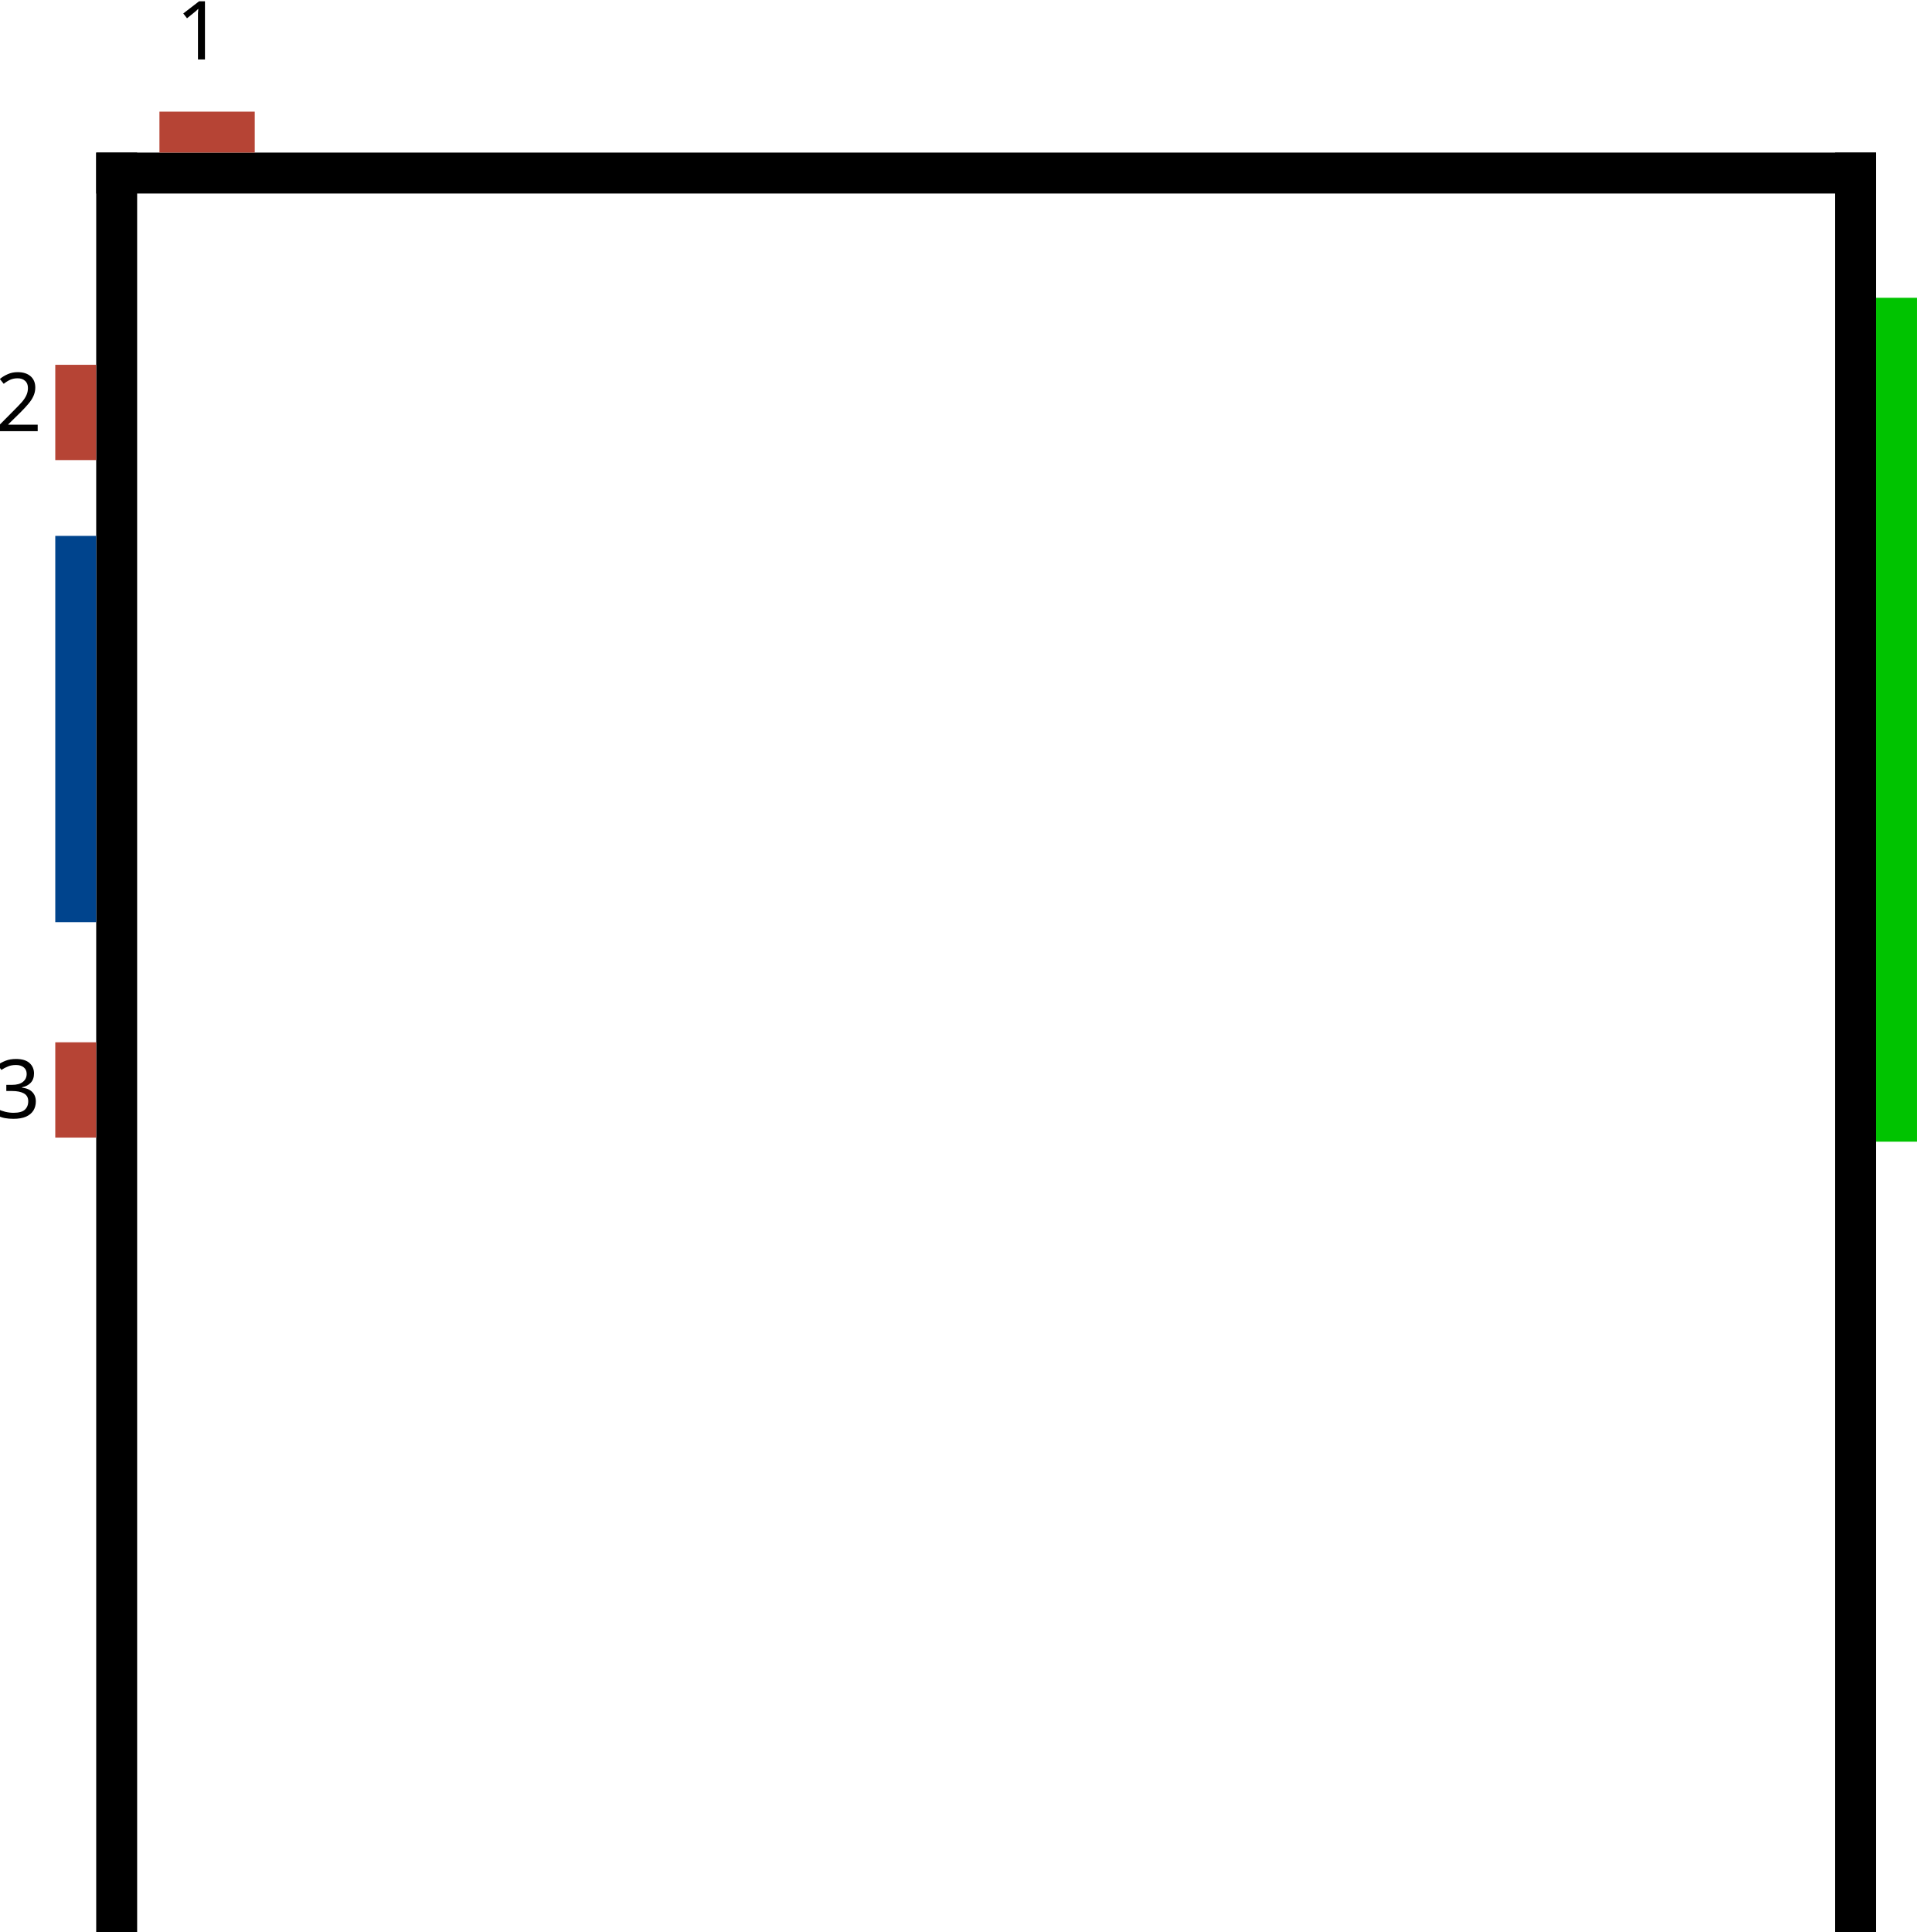
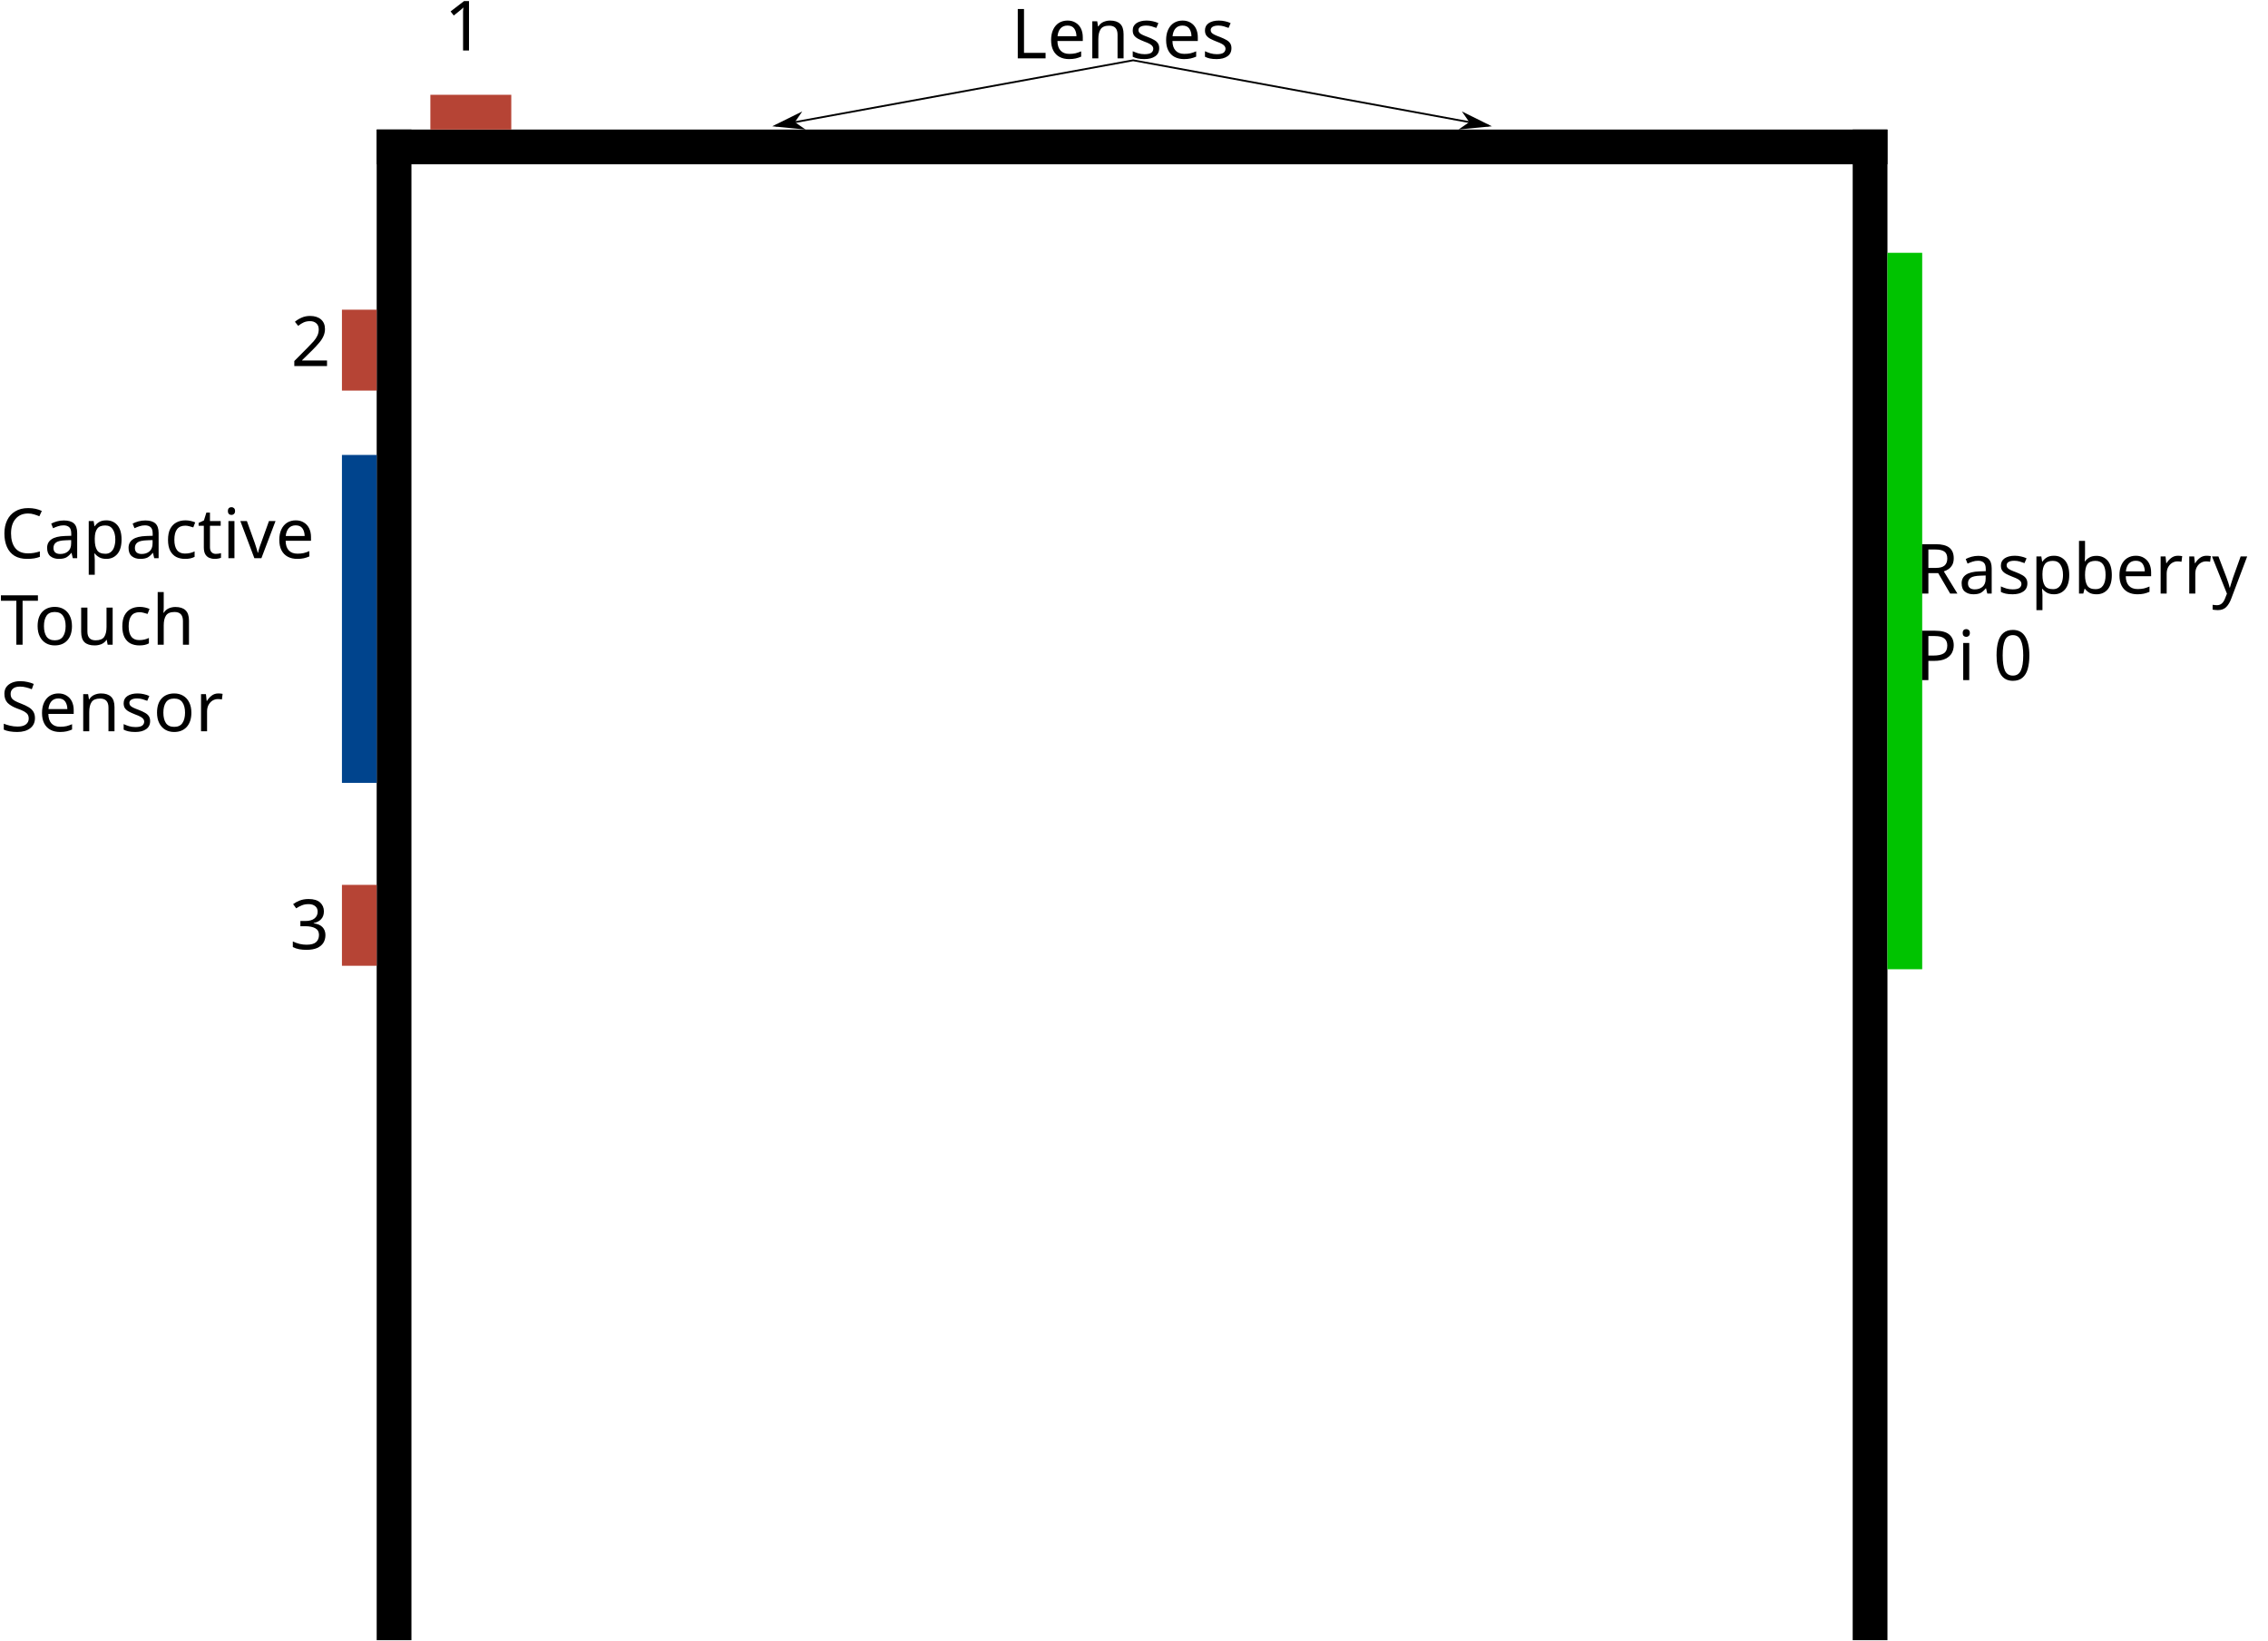
- <svg xmlns="http://www.w3.org/2000/svg" width="248.687mm" height="250.695mm" viewBox="0 0 248.687 250.695" version="1.1" id="svg8">
+ <svg xmlns="http://www.w3.org/2000/svg" width="346.627mm" height="250.695mm" viewBox="0 0 346.627 250.695" version="1.1" id="svg8">
  <defs id="defs2">
-     </defs>
-   <g id="layer1" transform="translate(-42.69991,57.89973)">
+     <marker orient="auto" refY="0" refX="0" id="Arrow1Lend" style="overflow:visible">
+       <path id="path857" d="M 0,0 5,-5 -12.5,0 5,5 Z" style="fill:#000000;fill-opacity:1;fill-rule:evenodd;stroke:#000000;stroke-width:1pt;stroke-opacity:1" transform="matrix(-0.8,0,0,-0.8,-10,0)" />
+     </marker>
+     <marker orient="auto" refY="0" refX="0" id="Arrow1Lstart" style="overflow:visible">
+       <path id="path854" d="M 0,0 5,-5 -12.5,0 5,5 Z" style="fill:#000000;fill-opacity:1;fill-rule:evenodd;stroke:#000000;stroke-width:1pt;stroke-opacity:1" transform="matrix(0.8,0,0,0.8,10,0)" />
+     </marker>
+   </defs>
+   <g id="layer1" transform="translate(2.389907,57.89973)">
    <rect style="fill:#000000;fill-opacity:1;fill-rule:evenodd;stroke:none;stroke-width:2;stroke-miterlimit:4;stroke-dasharray:none;stroke-opacity:1" id="rect844" width="230.895" height="5.311" x="-38.1" y="-286.076" transform="rotate(90)" />
    <rect style="fill:#000000;fill-opacity:1;fill-rule:evenodd;stroke:none;stroke-width:2;stroke-miterlimit:4;stroke-dasharray:none;stroke-opacity:1" id="rect844-3" width="230.895" height="5.311" x="-286.076" y="32.789" transform="scale(-1)" />
    <rect style="fill:#000000;fill-opacity:1;fill-rule:evenodd;stroke:none;stroke-width:2;stroke-miterlimit:4;stroke-dasharray:none;stroke-opacity:1" id="rect844-6" width="230.895" height="5.311" x="-38.1" y="-60.492" transform="rotate(90)" />
    <rect style="fill:#00c300;fill-opacity:1;fill-rule:evenodd;stroke:none;stroke-width:1.377;stroke-miterlimit:4;stroke-dasharray:none;stroke-opacity:1" id="rect844-7" width="109.504" height="5.311" x="-19.259" y="-291.387" transform="rotate(90)" />
    <rect style="fill:#00448d;fill-opacity:1;fill-rule:evenodd;stroke:none;stroke-width:0.932;stroke-miterlimit:4;stroke-dasharray:none;stroke-opacity:1" id="rect844-7-5" width="50.124" height="5.311" x="11.636" y="-55.181" transform="rotate(90)" />
    <rect style="fill:#b64435;fill-opacity:1;fill-rule:evenodd;stroke:none;stroke-width:0.463;stroke-miterlimit:4;stroke-dasharray:none;stroke-opacity:1" id="rect844-7-5-3" width="12.365" height="5.311" x="-10.564" y="-55.181" transform="rotate(90)" />
    <rect style="fill:#b64435;fill-opacity:1;fill-rule:evenodd;stroke:none;stroke-width:0.463;stroke-miterlimit:4;stroke-dasharray:none;stroke-opacity:1" id="rect844-7-5-3-5" width="12.365" height="5.311" x="77.348" y="-55.181" transform="rotate(90)" />
    <rect style="fill:#b64435;fill-opacity:1;fill-rule:evenodd;stroke:none;stroke-width:0.463;stroke-miterlimit:4;stroke-dasharray:none;stroke-opacity:1" id="rect844-7-5-3-5-6" width="12.365" height="5.311" x="-75.75" y="38.1" transform="scale(-1)" />
    <text xml:space="preserve" style="font-style:normal;font-weight:normal;font-size:10.583px;line-height:1.25;font-family:sans-serif;letter-spacing:0px;word-spacing:0px;fill:#000000;fill-opacity:1;stroke:none;stroke-width:0.265" x="65.538" y="-50.184" id="text946">
      <tspan id="tspan944" x="65.538" y="-50.184" style="stroke-width:0.265">1</tspan>
    </text>
    <text xml:space="preserve" style="font-style:normal;font-weight:normal;font-size:10.583px;line-height:1.25;font-family:sans-serif;letter-spacing:0px;word-spacing:0px;fill:#000000;fill-opacity:1;stroke:none;stroke-width:0.265" x="42.09" y="-1.953" id="text950">
      <tspan id="tspan948" x="42.09" y="-1.953" style="stroke-width:0.265">2</tspan>
    </text>
    <text xml:space="preserve" style="font-style:normal;font-weight:normal;font-size:10.583px;line-height:1.25;font-family:sans-serif;letter-spacing:0px;word-spacing:0px;fill:#000000;fill-opacity:1;stroke:none;stroke-width:0.265" x="41.894" y="87.167" id="text954">
      <tspan id="tspan952" x="41.894" y="87.167" style="stroke-width:0.265">3</tspan>
    </text>
+     <text xml:space="preserve" style="font-style:normal;font-weight:normal;font-size:10.583px;line-height:1.25;font-family:sans-serif;letter-spacing:0px;word-spacing:0px;fill:#000000;fill-opacity:1;stroke:none;stroke-width:0.265" x="290.349" y="32.824" id="text836">
+       <tspan id="tspan834" x="290.349" y="32.824" style="stroke-width:0.265">Raspberry </tspan>
+       <tspan x="290.349" y="46.053" style="stroke-width:0.265" id="tspan838">Pi 0</tspan>
+     </text>
+     <text xml:space="preserve" style="font-style:normal;font-weight:normal;font-size:10.583px;line-height:1.25;font-family:sans-serif;letter-spacing:0px;word-spacing:0px;fill:#000000;fill-opacity:1;stroke:none;stroke-width:0.265" x="-2.359" y="27.414" id="text842">
+       <tspan id="tspan840" x="-2.359" y="27.414" style="stroke-width:0.265">Capactive</tspan>
+       <tspan x="-2.359" y="40.643" style="stroke-width:0.265" id="tspan844">Touch</tspan>
+       <tspan x="-2.359" y="53.872" style="stroke-width:0.265" id="tspan846">Sensor</tspan>
+     </text>
+     <text xml:space="preserve" style="font-style:normal;font-weight:normal;font-size:10.583px;line-height:1.25;font-family:sans-serif;letter-spacing:0px;word-spacing:0px;fill:#000000;fill-opacity:1;stroke:none;stroke-width:0.265" x="152.129" y="-48.974" id="text850">
+       <tspan id="tspan848" x="152.129" y="-48.974" style="stroke-width:0.265">Lenses</tspan>
+     </text>
+     <path style="fill:none;stroke:#000000;stroke-width:0.277;stroke-linecap:butt;stroke-linejoin:miter;stroke-miterlimit:4;stroke-dasharray:none;stroke-opacity:1;marker-start:url(#Arrow1Lstart);marker-end:url(#Arrow1Lend)" d="m 116.164,-38.694 54.629,-9.99 54.302,9.99" id="path852" />
  </g>
</svg>
